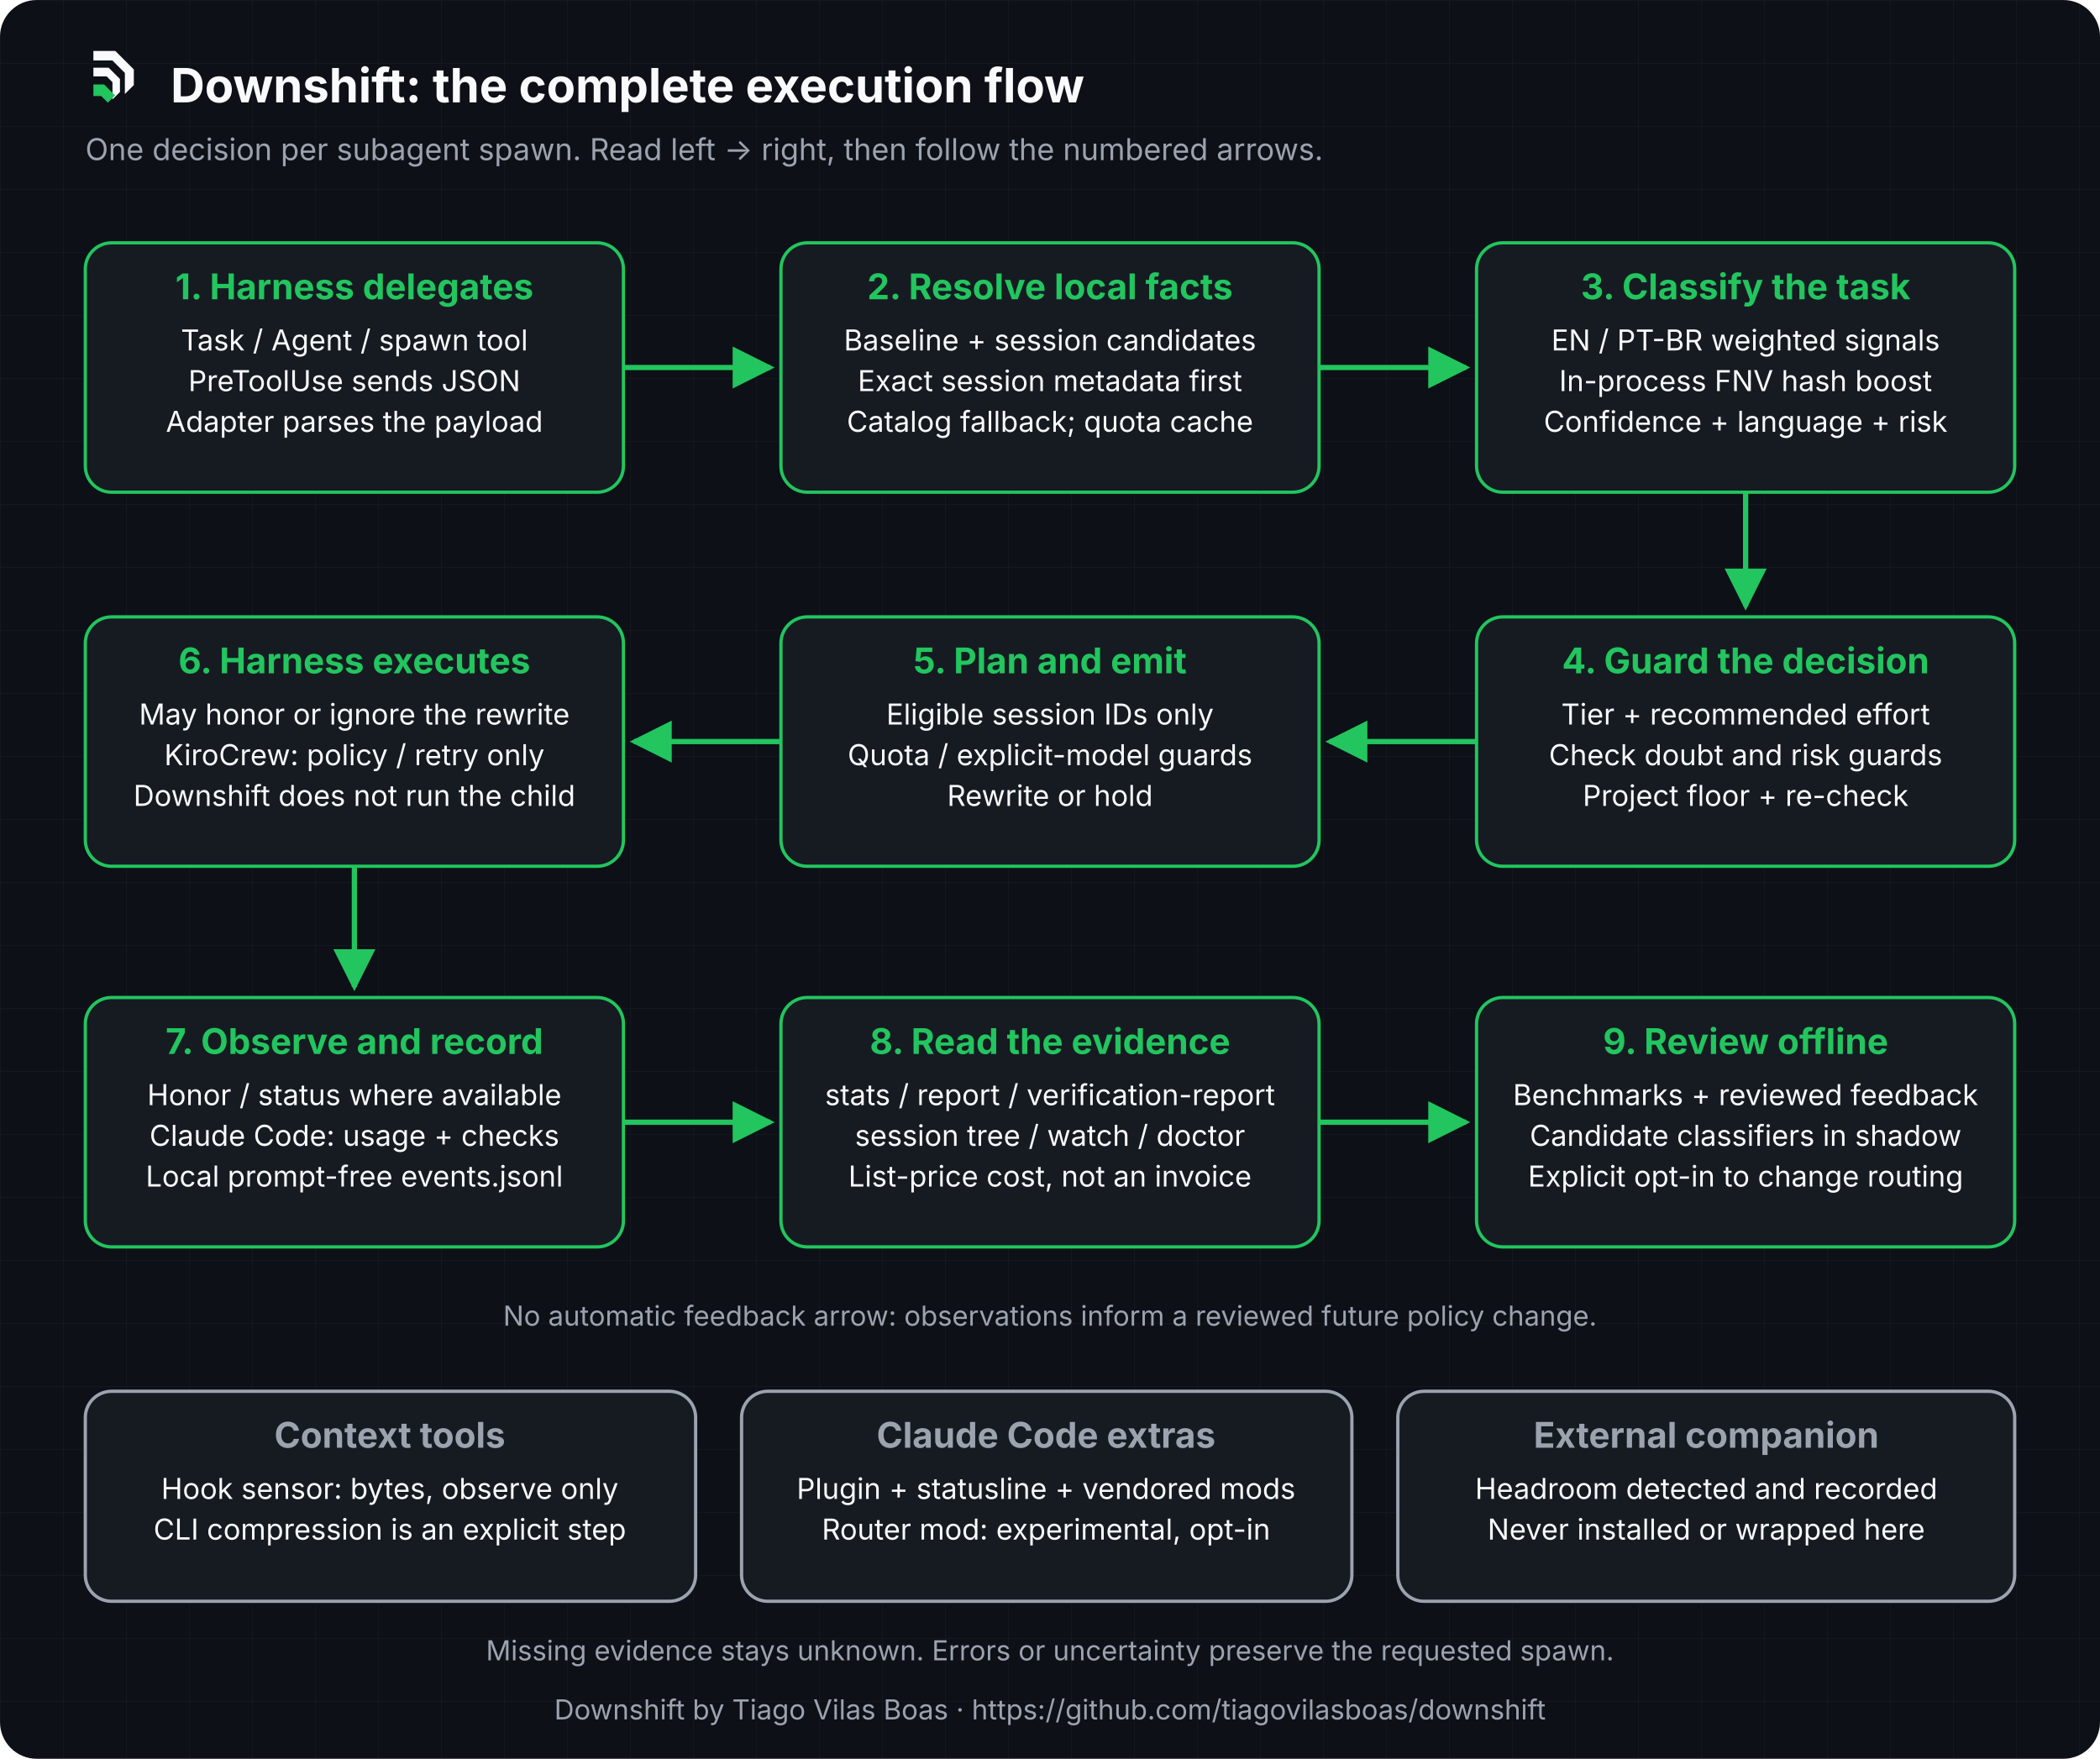
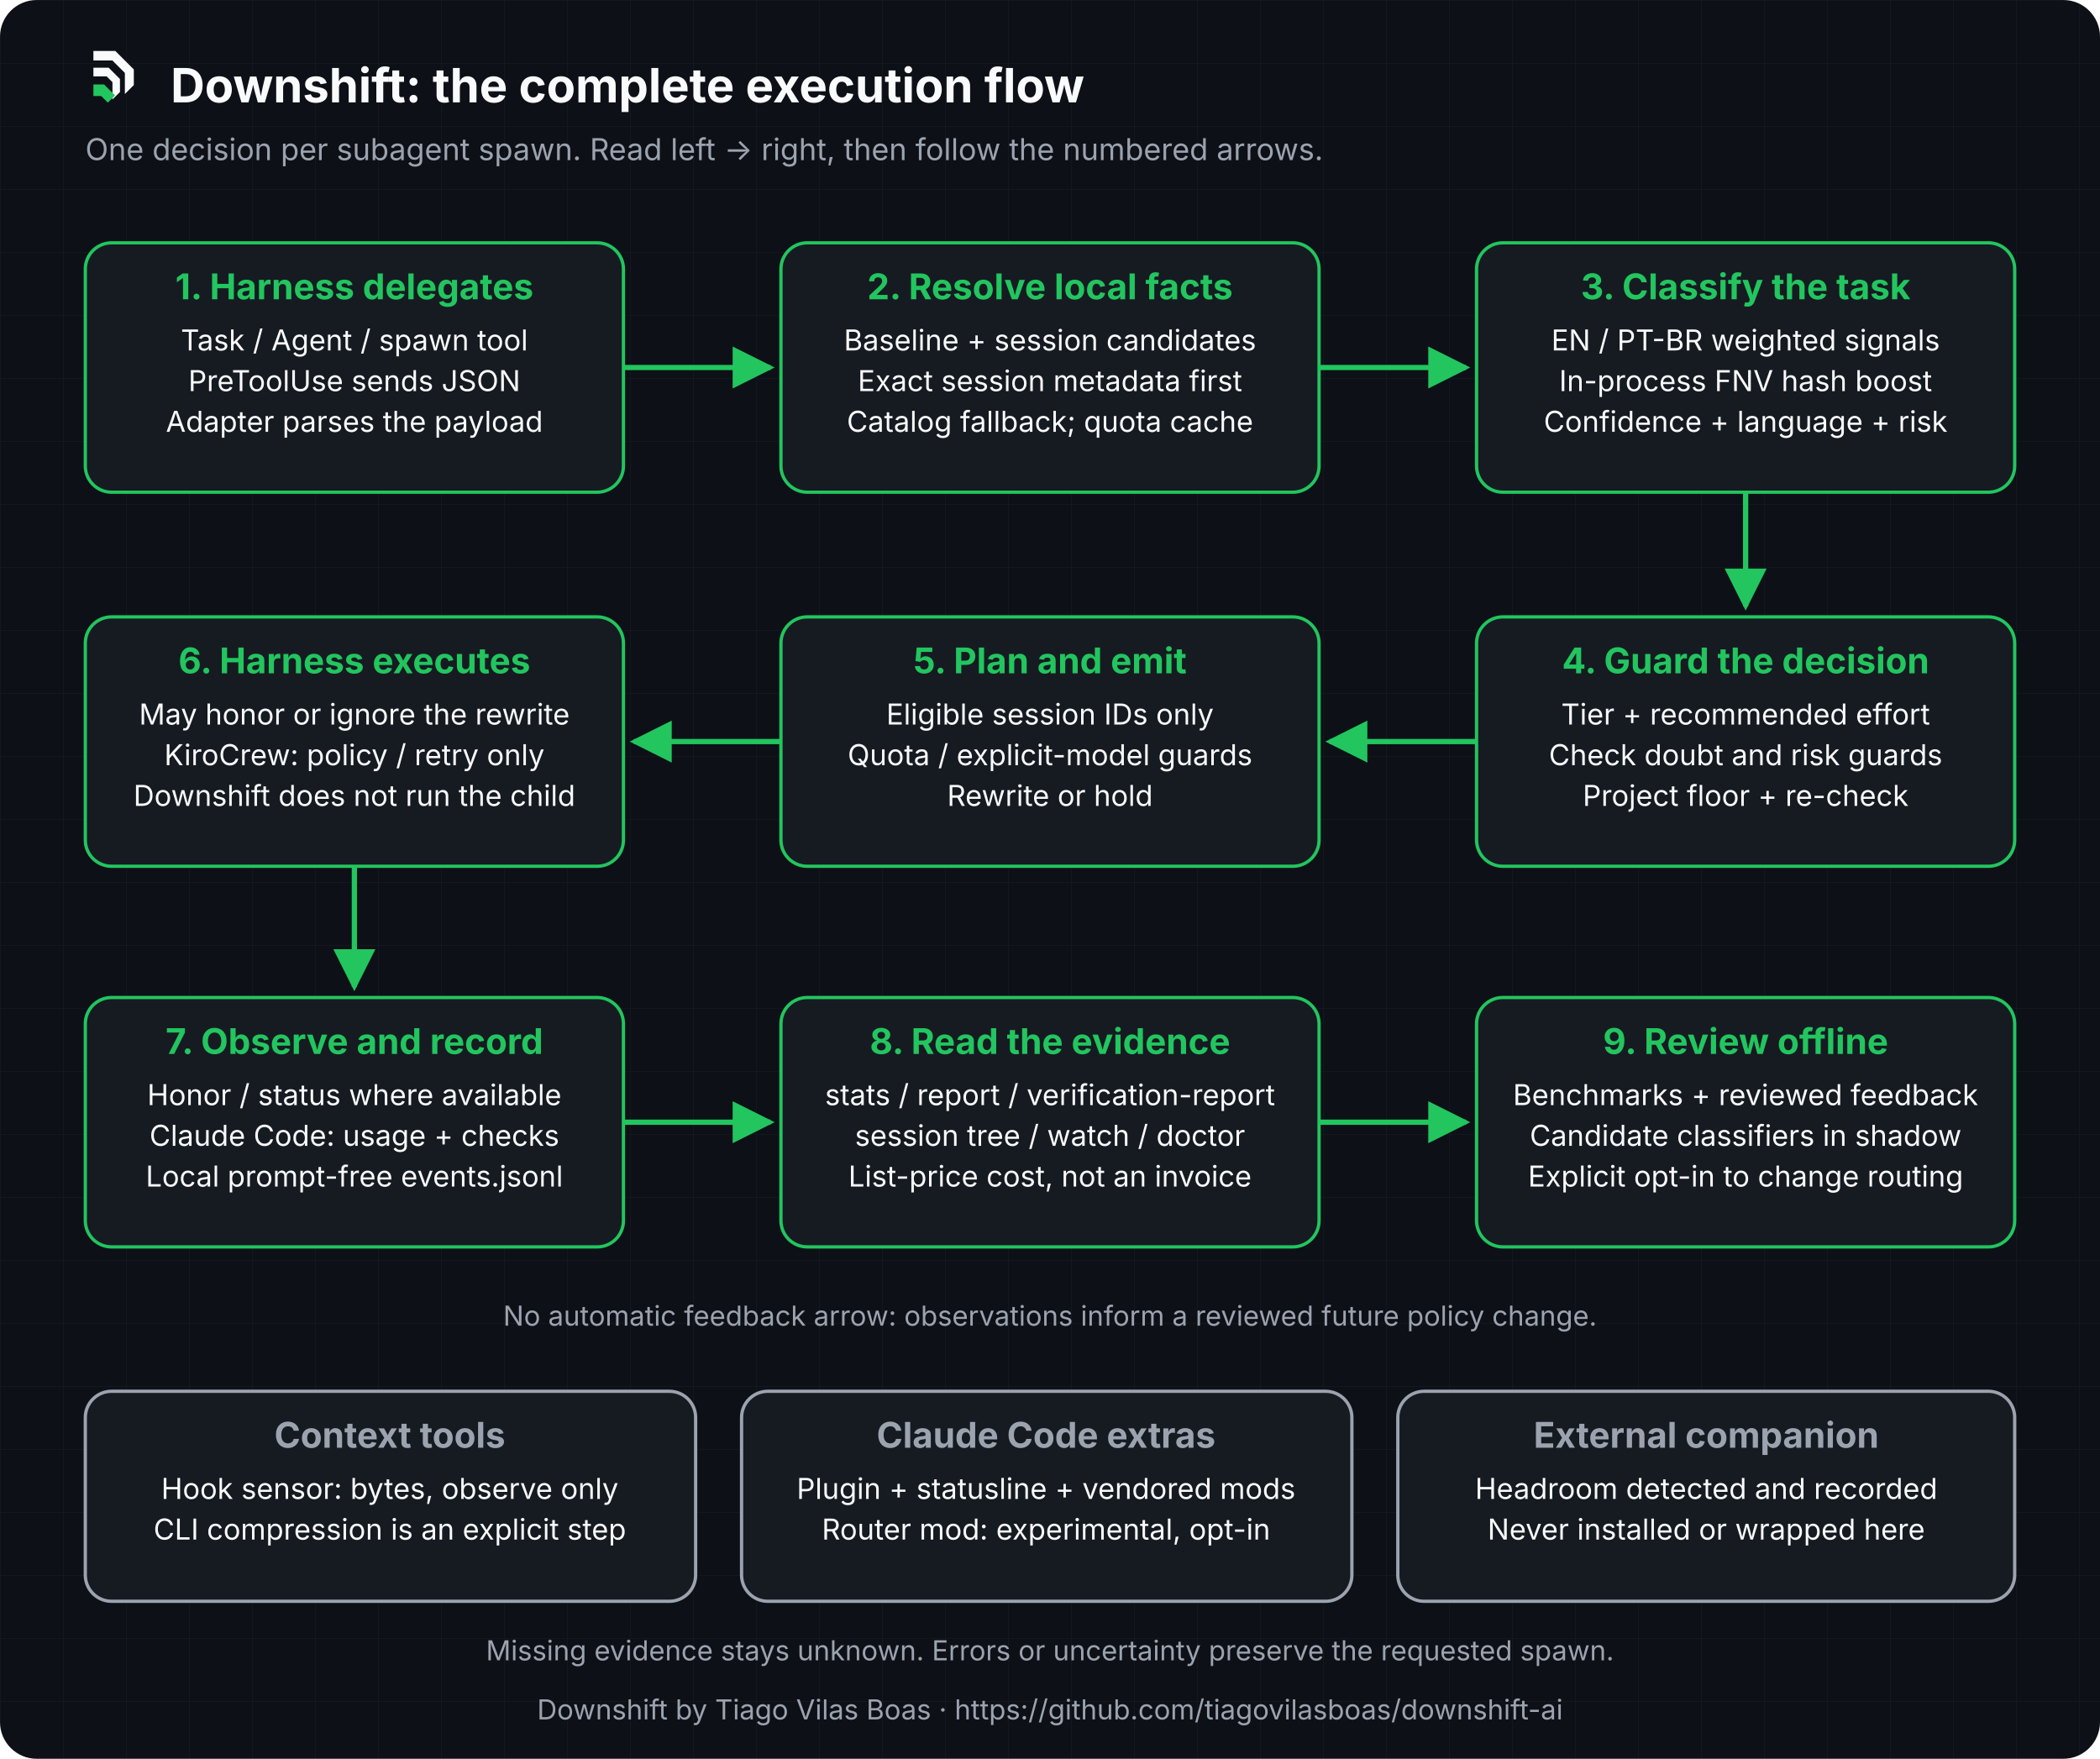
<svg xmlns="http://www.w3.org/2000/svg" width="1600" height="1340" viewBox="0 0 1600 1340" role="img" aria-labelledby="title desc">
  <defs>
    <linearGradient id="bg" x2="1" y2="1">
      <stop stop-color="#0D1117" />
      <stop offset="1" stop-color="#0D1117" />
    </linearGradient>
    <pattern id="grid" width="48" height="48" patternUnits="userSpaceOnUse">
      <path d="M48 0H0V48" fill="none" stroke="#9CA3AF" stroke-opacity=".06" />
    </pattern>
    <marker id="a" viewBox="0 0 10 10" refX="9" refY="5" markerWidth="8" markerHeight="8" orient="auto">
      <path d="M0 0L10 5L0 10Z" fill="#22C55E" />
    </marker>
    <marker id="g" viewBox="0 0 10 10" refX="9" refY="5" markerWidth="8" markerHeight="8" orient="auto">
      <path d="M0 0L10 5L0 10Z" fill="#22C55E" />
    </marker>
  </defs>
  <rect width="1600" height="1340" rx="28" fill="url(#bg)" />
  <rect width="1600" height="1340" rx="28" fill="url(#grid)" />
  <g transform="translate(65 34) scale(.22)">
    <path d="M28 22 H104 L168 86 V140 L137 171 V98 L94 55 H28 Z" fill="#F9FAFB" />
    <path d="M28 80 H81 L120 119 V164 L94 190 V130 L74 110 H28 Z" fill="#F9FAFB" />
    <path d="M28 138 H65 L103 176 L78 201 L55 178 H28 Z" fill="#22C55E" />
  </g>
  <g font-family="Inter,ui-sans-serif,system-ui,Arial,sans-serif">
    <text x="130" y="78" font-size="36" font-weight="700" fill="#F9FAFB">Downshift: the complete execution flow</text>
    <text x="65" y="122" font-size="23" fill="#9CA3AF">One decision per subagent spawn. Read left → right, then follow the numbered arrows.</text>
    <rect x="65" y="185" width="410" height="190" rx="20" fill="#161B22" stroke="#22C55E" stroke-width="2.5" />
    <text x="270" y="228" text-anchor="middle" font-size="27" font-weight="700" fill="#22C55E">1. Harness delegates</text>
    <text x="270" y="267" text-anchor="middle" font-size="22" fill="#F9FAFB">Task / Agent / spawn tool</text>
    <text x="270" y="298" text-anchor="middle" font-size="22" fill="#F9FAFB">PreToolUse sends JSON</text>
    <text x="270" y="329" text-anchor="middle" font-size="22" fill="#F9FAFB">Adapter parses the payload</text>
    <rect x="595" y="185" width="410" height="190" rx="20" fill="#161B22" stroke="#22C55E" stroke-width="2.5" />
    <text x="800" y="228" text-anchor="middle" font-size="27" font-weight="700" fill="#22C55E">2. Resolve local facts</text>
    <text x="800" y="267" text-anchor="middle" font-size="22" fill="#F9FAFB">Baseline + session candidates</text>
    <text x="800" y="298" text-anchor="middle" font-size="22" fill="#F9FAFB">Exact session metadata first</text>
    <text x="800" y="329" text-anchor="middle" font-size="22" fill="#F9FAFB">Catalog fallback; quota cache</text>
    <rect x="1125" y="185" width="410" height="190" rx="20" fill="#161B22" stroke="#22C55E" stroke-width="2.5" />
    <text x="1330" y="228" text-anchor="middle" font-size="27" font-weight="700" fill="#22C55E">3. Classify the task</text>
    <text x="1330" y="267" text-anchor="middle" font-size="22" fill="#F9FAFB">EN / PT-BR weighted signals</text>
    <text x="1330" y="298" text-anchor="middle" font-size="22" fill="#F9FAFB">In-process FNV hash boost</text>
    <text x="1330" y="329" text-anchor="middle" font-size="22" fill="#F9FAFB">Confidence + language + risk</text>
    <path d="M475 280 H587" fill="none" stroke="#22C55E" stroke-width="4" stroke-linejoin="round" marker-end="url(#a)" />
    <path d="M1005 280 H1117" fill="none" stroke="#22C55E" stroke-width="4" stroke-linejoin="round" marker-end="url(#a)" />
    <rect x="1125" y="470" width="410" height="190" rx="20" fill="#161B22" stroke="#22C55E" stroke-width="2.5" />
    <text x="1330" y="513" text-anchor="middle" font-size="27" font-weight="700" fill="#22C55E">4. Guard the decision</text>
    <text x="1330" y="552" text-anchor="middle" font-size="22" fill="#F9FAFB">Tier + recommended effort</text>
    <text x="1330" y="583" text-anchor="middle" font-size="22" fill="#F9FAFB">Check doubt and risk guards</text>
    <text x="1330" y="614" text-anchor="middle" font-size="22" fill="#F9FAFB">Project floor + re-check</text>
    <rect x="595" y="470" width="410" height="190" rx="20" fill="#161B22" stroke="#22C55E" stroke-width="2.5" />
    <text x="800" y="513" text-anchor="middle" font-size="27" font-weight="700" fill="#22C55E">5. Plan and emit</text>
    <text x="800" y="552" text-anchor="middle" font-size="22" fill="#F9FAFB">Eligible session IDs only</text>
    <text x="800" y="583" text-anchor="middle" font-size="22" fill="#F9FAFB">Quota / explicit-model guards</text>
    <text x="800" y="614" text-anchor="middle" font-size="22" fill="#F9FAFB">Rewrite or hold</text>
    <rect x="65" y="470" width="410" height="190" rx="20" fill="#161B22" stroke="#22C55E" stroke-width="2.5" />
    <text x="270" y="513" text-anchor="middle" font-size="27" font-weight="700" fill="#22C55E">6. Harness executes</text>
    <text x="270" y="552" text-anchor="middle" font-size="22" fill="#F9FAFB">May honor or ignore the rewrite</text>
    <text x="270" y="583" text-anchor="middle" font-size="22" fill="#F9FAFB">KiroCrew: policy / retry only</text>
    <text x="270" y="614" text-anchor="middle" font-size="22" fill="#F9FAFB">Downshift does not run the child</text>
    <path d="M1330 375 V462" fill="none" stroke="#22C55E" stroke-width="4" stroke-linejoin="round" marker-end="url(#a)" />
    <path d="M1125 565 H1013" fill="none" stroke="#22C55E" stroke-width="4" stroke-linejoin="round" marker-end="url(#a)" />
    <path d="M595 565 H483" fill="none" stroke="#22C55E" stroke-width="4" stroke-linejoin="round" marker-end="url(#a)" />
    <rect x="65" y="760" width="410" height="190" rx="20" fill="#161B22" stroke="#22C55E" stroke-width="2.5" />
    <text x="270" y="803" text-anchor="middle" font-size="27" font-weight="700" fill="#22C55E">7. Observe and record</text>
    <text x="270" y="842" text-anchor="middle" font-size="22" fill="#F9FAFB">Honor / status where available</text>
    <text x="270" y="873" text-anchor="middle" font-size="22" fill="#F9FAFB">Claude Code: usage + checks</text>
    <text x="270" y="904" text-anchor="middle" font-size="22" fill="#F9FAFB">Local prompt-free events.jsonl</text>
    <rect x="595" y="760" width="410" height="190" rx="20" fill="#161B22" stroke="#22C55E" stroke-width="2.5" />
    <text x="800" y="803" text-anchor="middle" font-size="27" font-weight="700" fill="#22C55E">8. Read the evidence</text>
    <text x="800" y="842" text-anchor="middle" font-size="22" fill="#F9FAFB">stats / report / verification-report</text>
    <text x="800" y="873" text-anchor="middle" font-size="22" fill="#F9FAFB">session tree / watch / doctor</text>
    <text x="800" y="904" text-anchor="middle" font-size="22" fill="#F9FAFB">List-price cost, not an invoice</text>
    <rect x="1125" y="760" width="410" height="190" rx="20" fill="#161B22" stroke="#22C55E" stroke-width="2.5" />
    <text x="1330" y="803" text-anchor="middle" font-size="27" font-weight="700" fill="#22C55E">9. Review offline</text>
    <text x="1330" y="842" text-anchor="middle" font-size="22" fill="#F9FAFB">Benchmarks + reviewed feedback</text>
    <text x="1330" y="873" text-anchor="middle" font-size="22" fill="#F9FAFB">Candidate classifiers in shadow</text>
    <text x="1330" y="904" text-anchor="middle" font-size="22" fill="#F9FAFB">Explicit opt-in to change routing</text>
    <path d="M270 660 V752" fill="none" stroke="#22C55E" stroke-width="4" stroke-linejoin="round" marker-end="url(#g)" />
    <path d="M475 855 H587" fill="none" stroke="#22C55E" stroke-width="4" stroke-linejoin="round" marker-end="url(#g)" />
    <path d="M1005 855 H1117" fill="none" stroke="#22C55E" stroke-width="4" stroke-linejoin="round" marker-end="url(#g)" />
    <text x="800" y="1010" text-anchor="middle" font-size="21" fill="#9CA3AF">No automatic feedback arrow: observations inform a reviewed future policy change.</text>
    <rect x="65" y="1060" width="465" height="160" rx="20" fill="#161B22" stroke="#9CA3AF" stroke-width="2.5" />
    <text x="297" y="1103" text-anchor="middle" font-size="27" font-weight="700" fill="#9CA3AF">Context tools</text>
    <text x="297" y="1142" text-anchor="middle" font-size="22" fill="#F9FAFB">Hook sensor: bytes, observe only</text>
    <text x="297" y="1173" text-anchor="middle" font-size="22" fill="#F9FAFB">CLI compression is an explicit step</text>
    <rect x="565" y="1060" width="465" height="160" rx="20" fill="#161B22" stroke="#9CA3AF" stroke-width="2.5" />
    <text x="797" y="1103" text-anchor="middle" font-size="27" font-weight="700" fill="#9CA3AF">Claude Code extras</text>
    <text x="797" y="1142" text-anchor="middle" font-size="22" fill="#F9FAFB">Plugin + statusline + vendored mods</text>
    <text x="797" y="1173" text-anchor="middle" font-size="22" fill="#F9FAFB">Router mod: experimental, opt-in</text>
    <rect x="1065" y="1060" width="470" height="160" rx="20" fill="#161B22" stroke="#9CA3AF" stroke-width="2.5" />
    <text x="1300" y="1103" text-anchor="middle" font-size="27" font-weight="700" fill="#9CA3AF">External companion</text>
    <text x="1300" y="1142" text-anchor="middle" font-size="22" fill="#F9FAFB">Headroom detected and recorded</text>
    <text x="1300" y="1173" text-anchor="middle" font-size="22" fill="#F9FAFB">Never installed or wrapped here</text>
    <text x="800" y="1265" text-anchor="middle" font-size="21" fill="#9CA3AF">Missing evidence stays unknown. Errors or uncertainty preserve the requested spawn.</text>
-     <text x="800" y="1310" text-anchor="middle" font-size="21" fill="#9CA3AF">Downshift by Tiago Vilas Boas · https://github.com/tiagovilasboas/downshift</text>
+     <text x="800" y="1310" text-anchor="middle" font-size="21" fill="#9CA3AF">Downshift by Tiago Vilas Boas · https://github.com/tiagovilasboas/downshift-ai</text>
  </g>
</svg>
